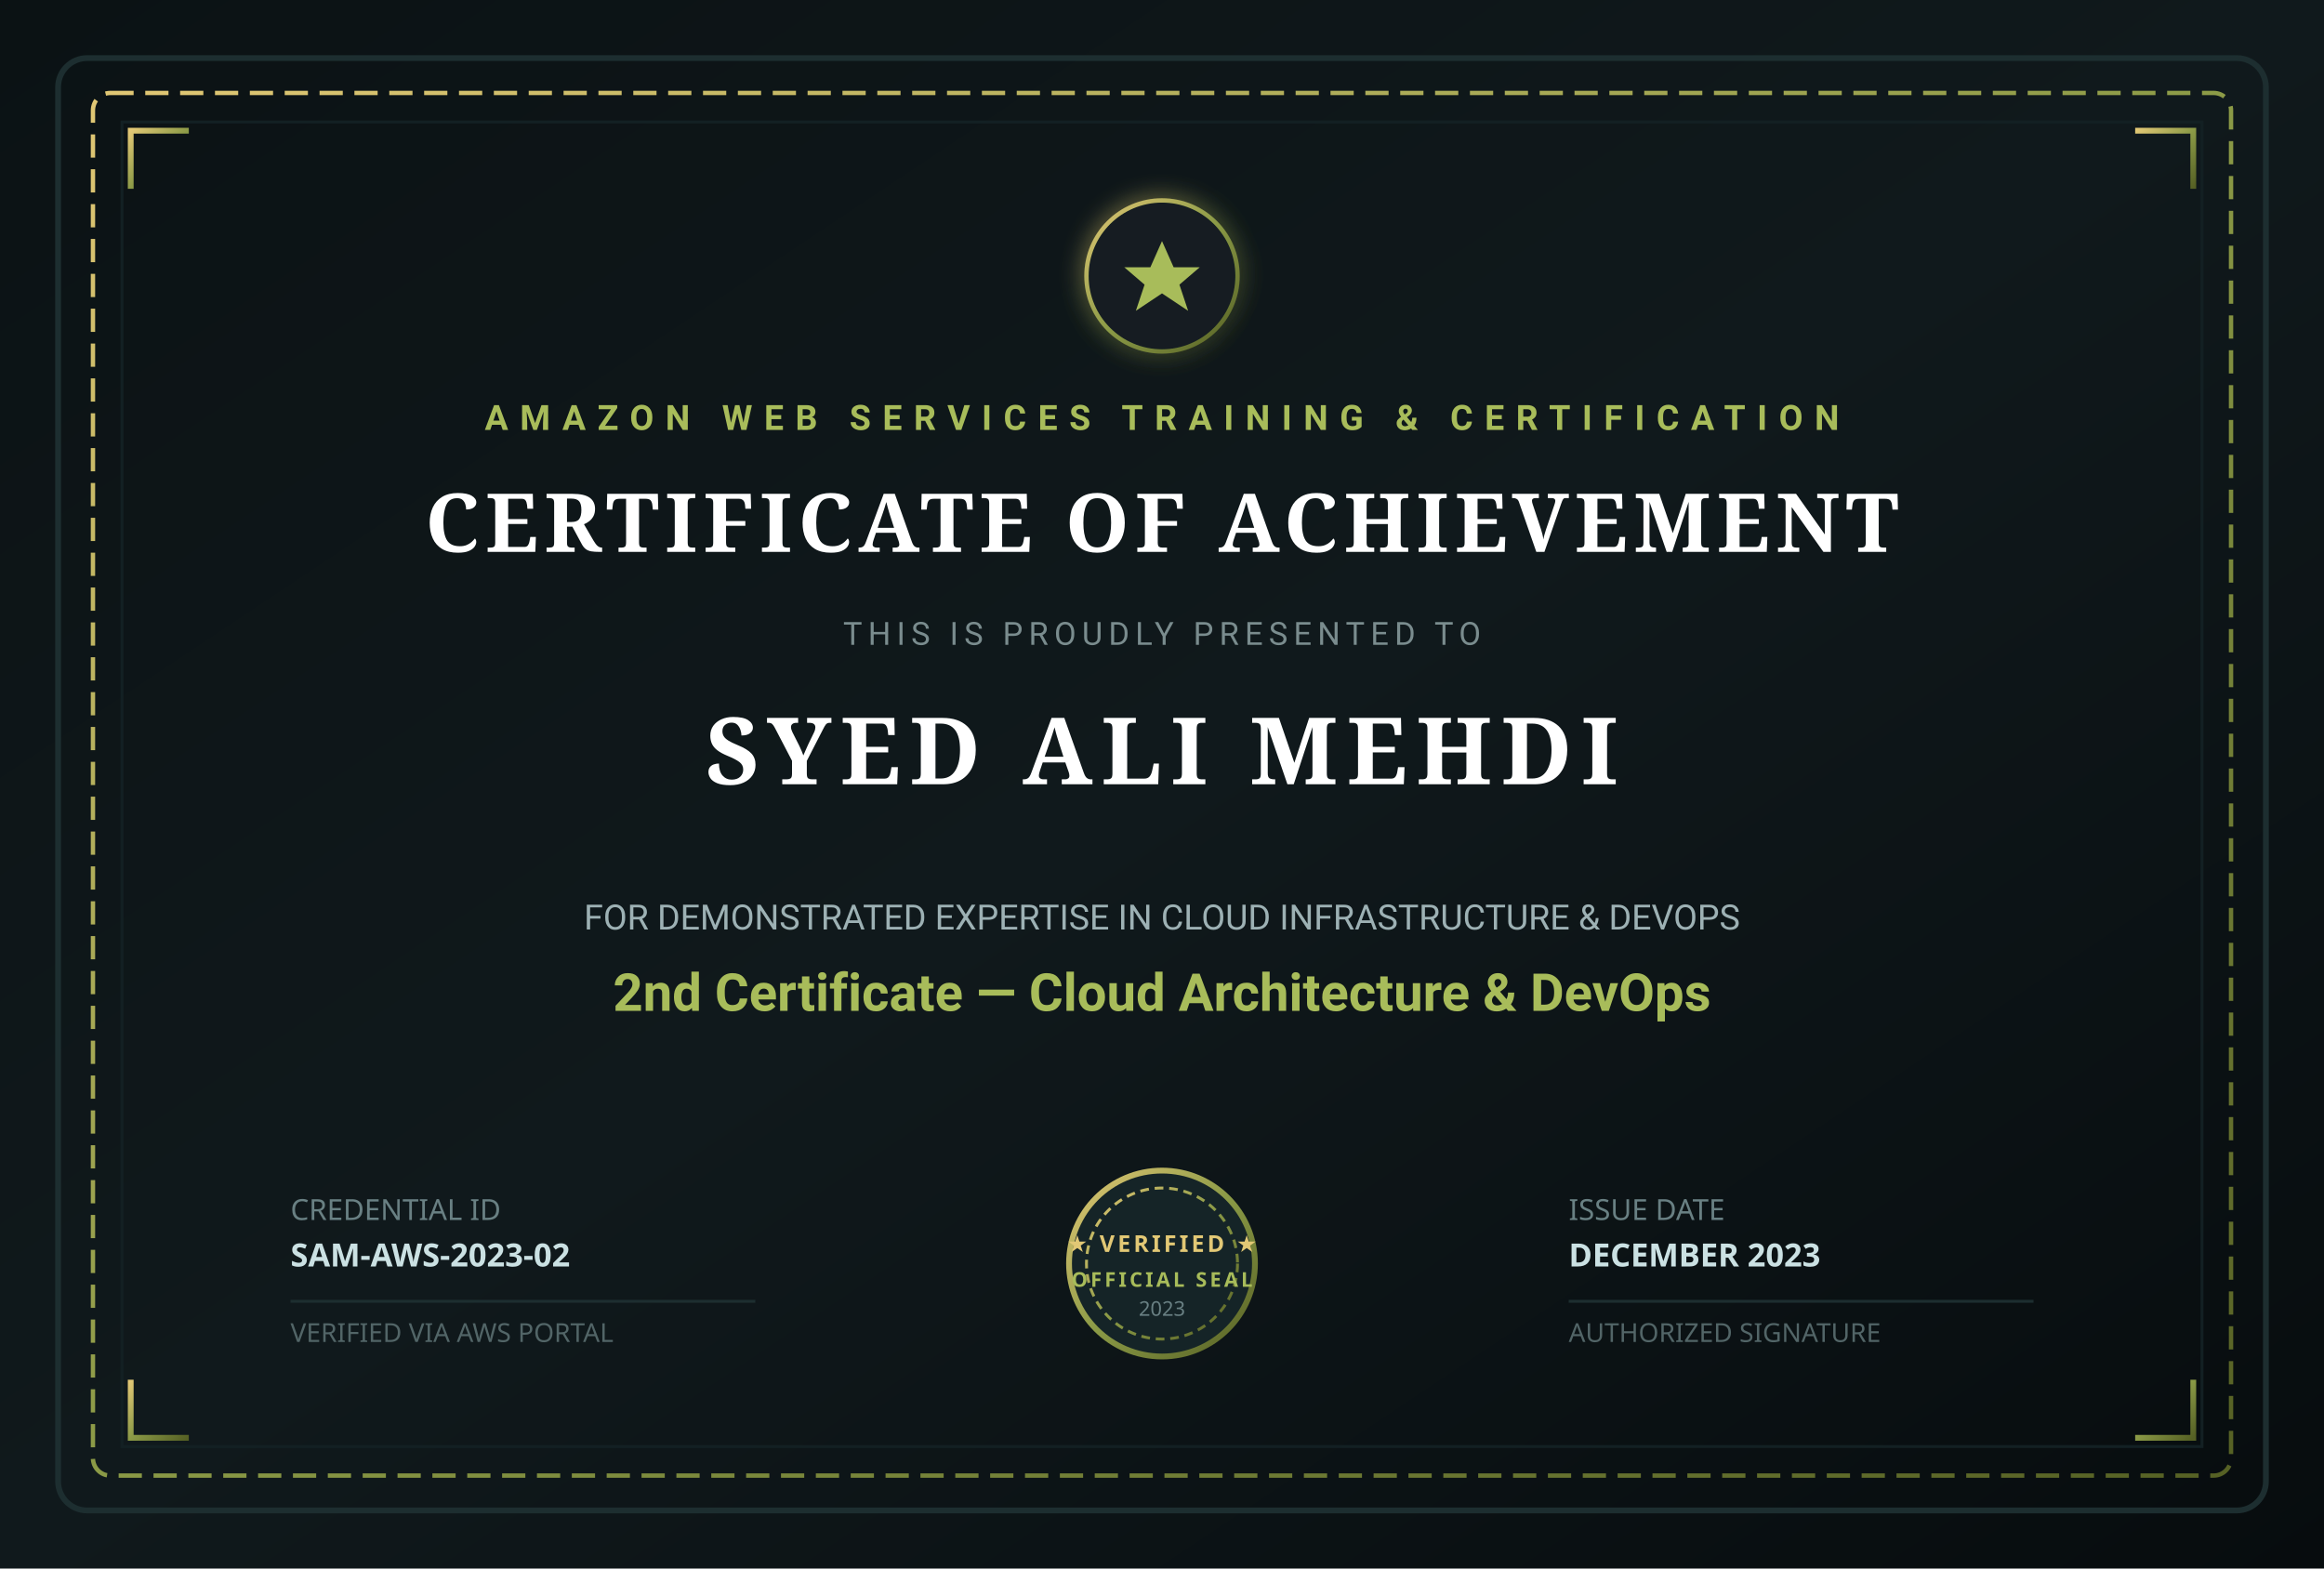
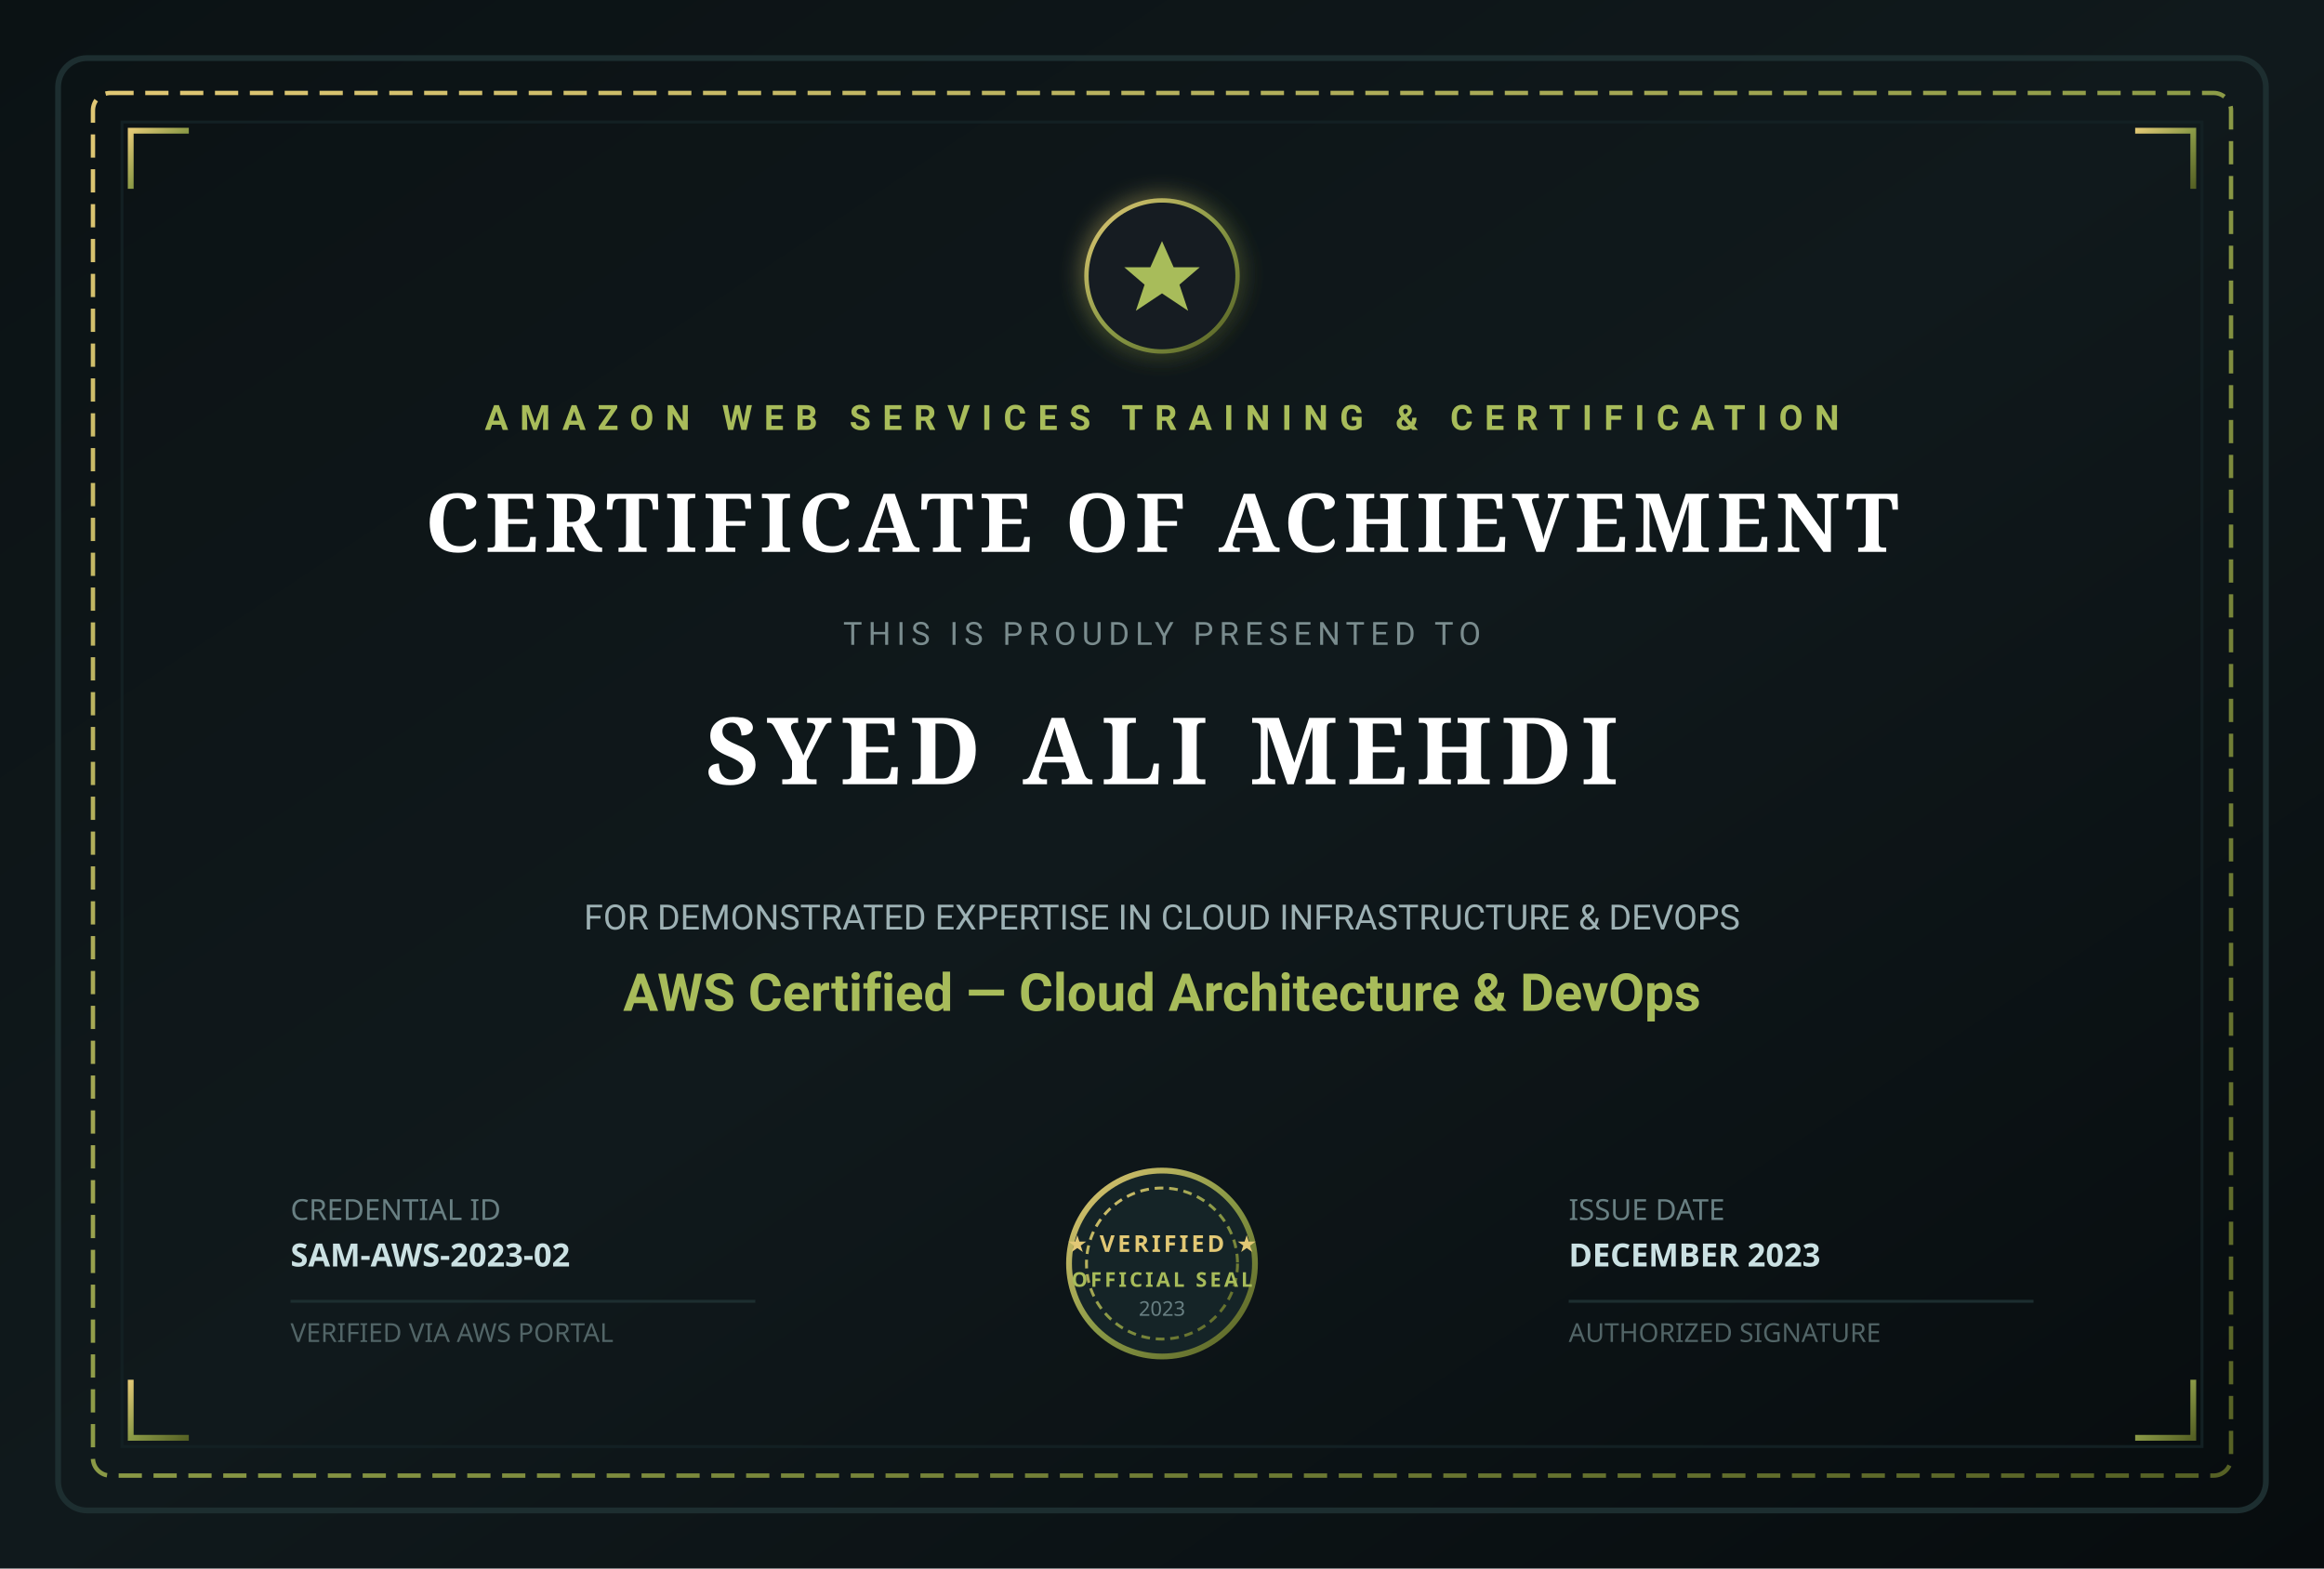
<svg xmlns="http://www.w3.org/2000/svg" viewBox="0 0 800 540" width="100%" height="100%">
  <defs>
    <linearGradient id="bg" x1="0%" y1="0%" x2="100%" y2="100%">
      <stop offset="0%" stop-color="#0b1214" />
      <stop offset="50%" stop-color="#10191c" />
      <stop offset="100%" stop-color="#070c0e" />
    </linearGradient>
    <linearGradient id="gold" x1="0%" y1="0%" x2="100%" y2="100%">
      <stop offset="0%" stop-color="#e2c875" />
      <stop offset="50%" stop-color="#8b9a46" />
      <stop offset="100%" stop-color="#556024" />
    </linearGradient>
    <linearGradient id="accent" x1="0%" y1="0%" x2="100%" y2="0%">
      <stop offset="0%" stop-color="#8b9a46" />
      <stop offset="50%" stop-color="#a8bc5a" />
      <stop offset="100%" stop-color="#8b9a46" />
    </linearGradient>
    <filter id="glow" x="-20%" y="-20%" width="140%" height="140%">
      <feGaussianBlur stdDeviation="4" result="blur" />
      <feComposite in="SourceGraphic" in2="blur" operator="over" />
    </filter>
  </defs>
  <rect width="800" height="540" fill="url(#bg)" />
  <rect x="20" y="20" width="760" height="500" rx="10" fill="none" stroke="#1d2e30" stroke-width="2" />
  <rect x="32" y="32" width="736" height="476" rx="6" fill="none" stroke="url(#gold)" stroke-width="1.5" stroke-dasharray="8 4" />
  <rect x="42" y="42" width="716" height="456" fill="none" stroke="#132023" stroke-width="1" />
  <g stroke="url(#gold)" stroke-width="2" fill="none">
    <path d="M 45 65 L 45 45 L 65 45" />
    <path d="M 755 65 L 755 45 L 735 45" />
    <path d="M 45 475 L 45 495 L 65 495" />
    <path d="M 755 475 L 755 495 L 735 495" />
  </g>
  <g transform="translate(400, 95)" text-anchor="middle">
    <circle cx="0" cy="0" r="26" fill="#121e21" stroke="url(#gold)" stroke-width="1.5" filter="url(#glow)" />
    <polygon points="0,-12 4,-3 13,-3 6,3 9,12 0,6 -9,12 -6,3 -13,-3 -4,-3" fill="#a8bc5a" />
  </g>
  <text x="400" y="148" font-family="'Segoe UI', Roboto, sans-serif" font-size="12" font-weight="700" letter-spacing="4" fill="#a8bc5a" text-anchor="middle">AMAZON WEB SERVICES TRAINING &amp; CERTIFICATION</text>
  <text x="400" y="190" font-family="'Georgia', serif" font-size="28" font-weight="700" letter-spacing="2" fill="#ffffff" text-anchor="middle">CERTIFICATE OF ACHIEVEMENT</text>
  <text x="400" y="222" font-family="'Segoe UI', Roboto, sans-serif" font-size="11" letter-spacing="2" fill="#7a8c8e" text-anchor="middle">THIS IS PROUDLY PRESENTED TO</text>
  <text x="400" y="270" font-family="'Georgia', serif" font-size="32" font-weight="700" letter-spacing="3" fill="#ffffff" text-anchor="middle">SYED ALI MEHDI</text>
  <line x1="240" y1="285" x2="560" y2="285" stroke="url(#accent)" stroke-width="2" />
  <text x="400" y="320" font-family="'Segoe UI', Roboto, sans-serif" font-size="12" fill="#9db1b4" text-anchor="middle">FOR DEMONSTRATED EXPERTISE IN CLOUD INFRASTRUCTURE &amp; DEVOPS</text>
-   <text x="400" y="348" font-family="'Segoe UI', Roboto, sans-serif" font-size="18" font-weight="700" fill="#a8bc5a" text-anchor="middle">2nd Certificate — Cloud Architecture &amp; DevOps</text>
+   <text x="400" y="348" font-family="'Segoe UI', Roboto, sans-serif" font-size="18" font-weight="700" fill="#a8bc5a" text-anchor="middle">AWS Certified — Cloud Architecture &amp; DevOps</text>
  <g transform="translate(100, 420)">
    <text x="0" y="0" font-family="'Segoe UI', monospace" font-size="10" fill="#698083">CREDENTIAL ID</text>
    <text x="0" y="16" font-family="'Segoe UI', monospace" font-size="11" font-weight="600" fill="#cbe1e3">SAM-AWS-2023-02</text>
    <line x1="0" y1="28" x2="160" y2="28" stroke="#1d2e30" stroke-width="1" />
    <text x="0" y="42" font-family="'Segoe UI', sans-serif" font-size="9" fill="#526567">VERIFIED VIA AWS PORTAL</text>
  </g>
  <g transform="translate(400, 435)">
    <circle cx="0" cy="0" r="32" fill="#152427" stroke="url(#gold)" stroke-width="2" />
    <circle cx="0" cy="0" r="26" fill="none" stroke="url(#gold)" stroke-width="1" stroke-dasharray="3 2" />
    <text x="0" y="-4" font-family="'Segoe UI', sans-serif" font-size="8" font-weight="700" letter-spacing="1" fill="#e2c875" text-anchor="middle">★ VERIFIED ★</text>
    <text x="0" y="8" font-family="'Segoe UI', sans-serif" font-size="7" font-weight="600" letter-spacing="1" fill="#a8bc5a" text-anchor="middle">OFFICIAL SEAL</text>
    <text x="0" y="18" font-family="'Segoe UI', sans-serif" font-size="7" fill="#698083" text-anchor="middle">2023</text>
  </g>
  <g transform="translate(540, 420)">
    <text x="0" y="0" font-family="'Segoe UI', monospace" font-size="10" fill="#698083">ISSUE DATE</text>
    <text x="0" y="16" font-family="'Segoe UI', monospace" font-size="11" font-weight="600" fill="#cbe1e3">DECEMBER 2023</text>
    <line x1="0" y1="28" x2="160" y2="28" stroke="#1d2e30" stroke-width="1" />
    <text x="0" y="42" font-family="'Segoe UI', sans-serif" font-size="9" fill="#526567">AUTHORIZED SIGNATURE</text>
  </g>
</svg>
